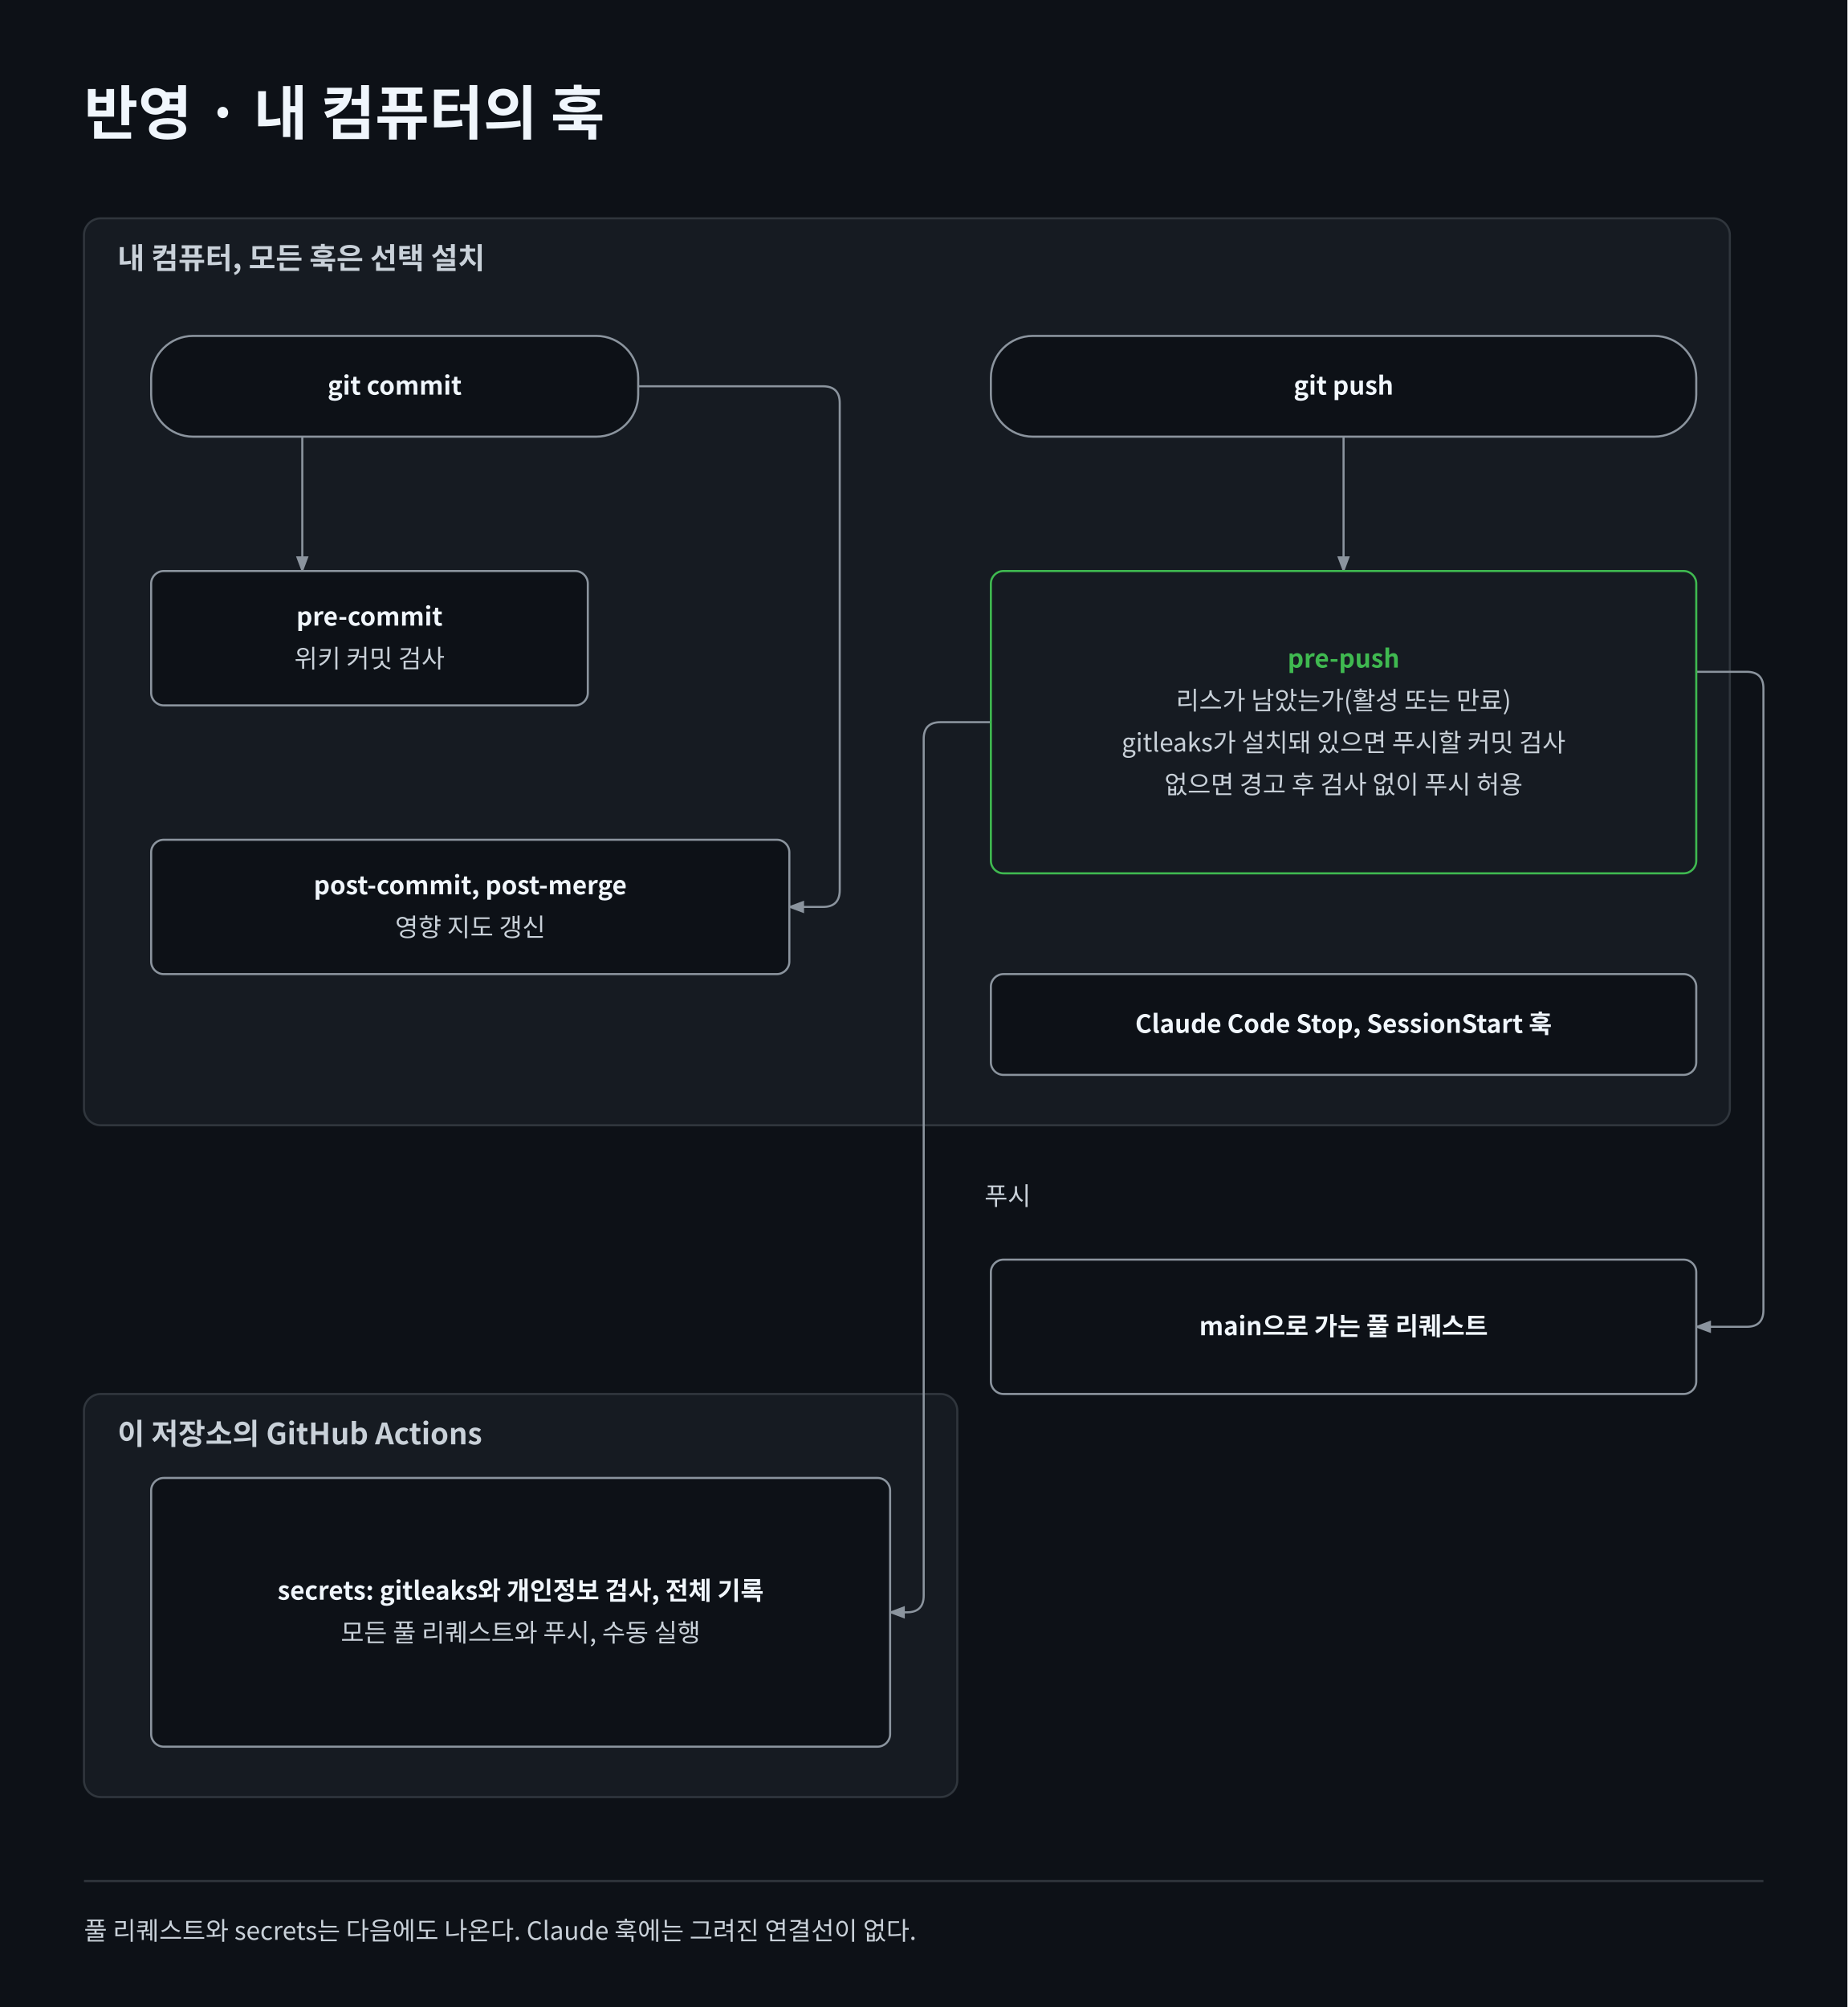
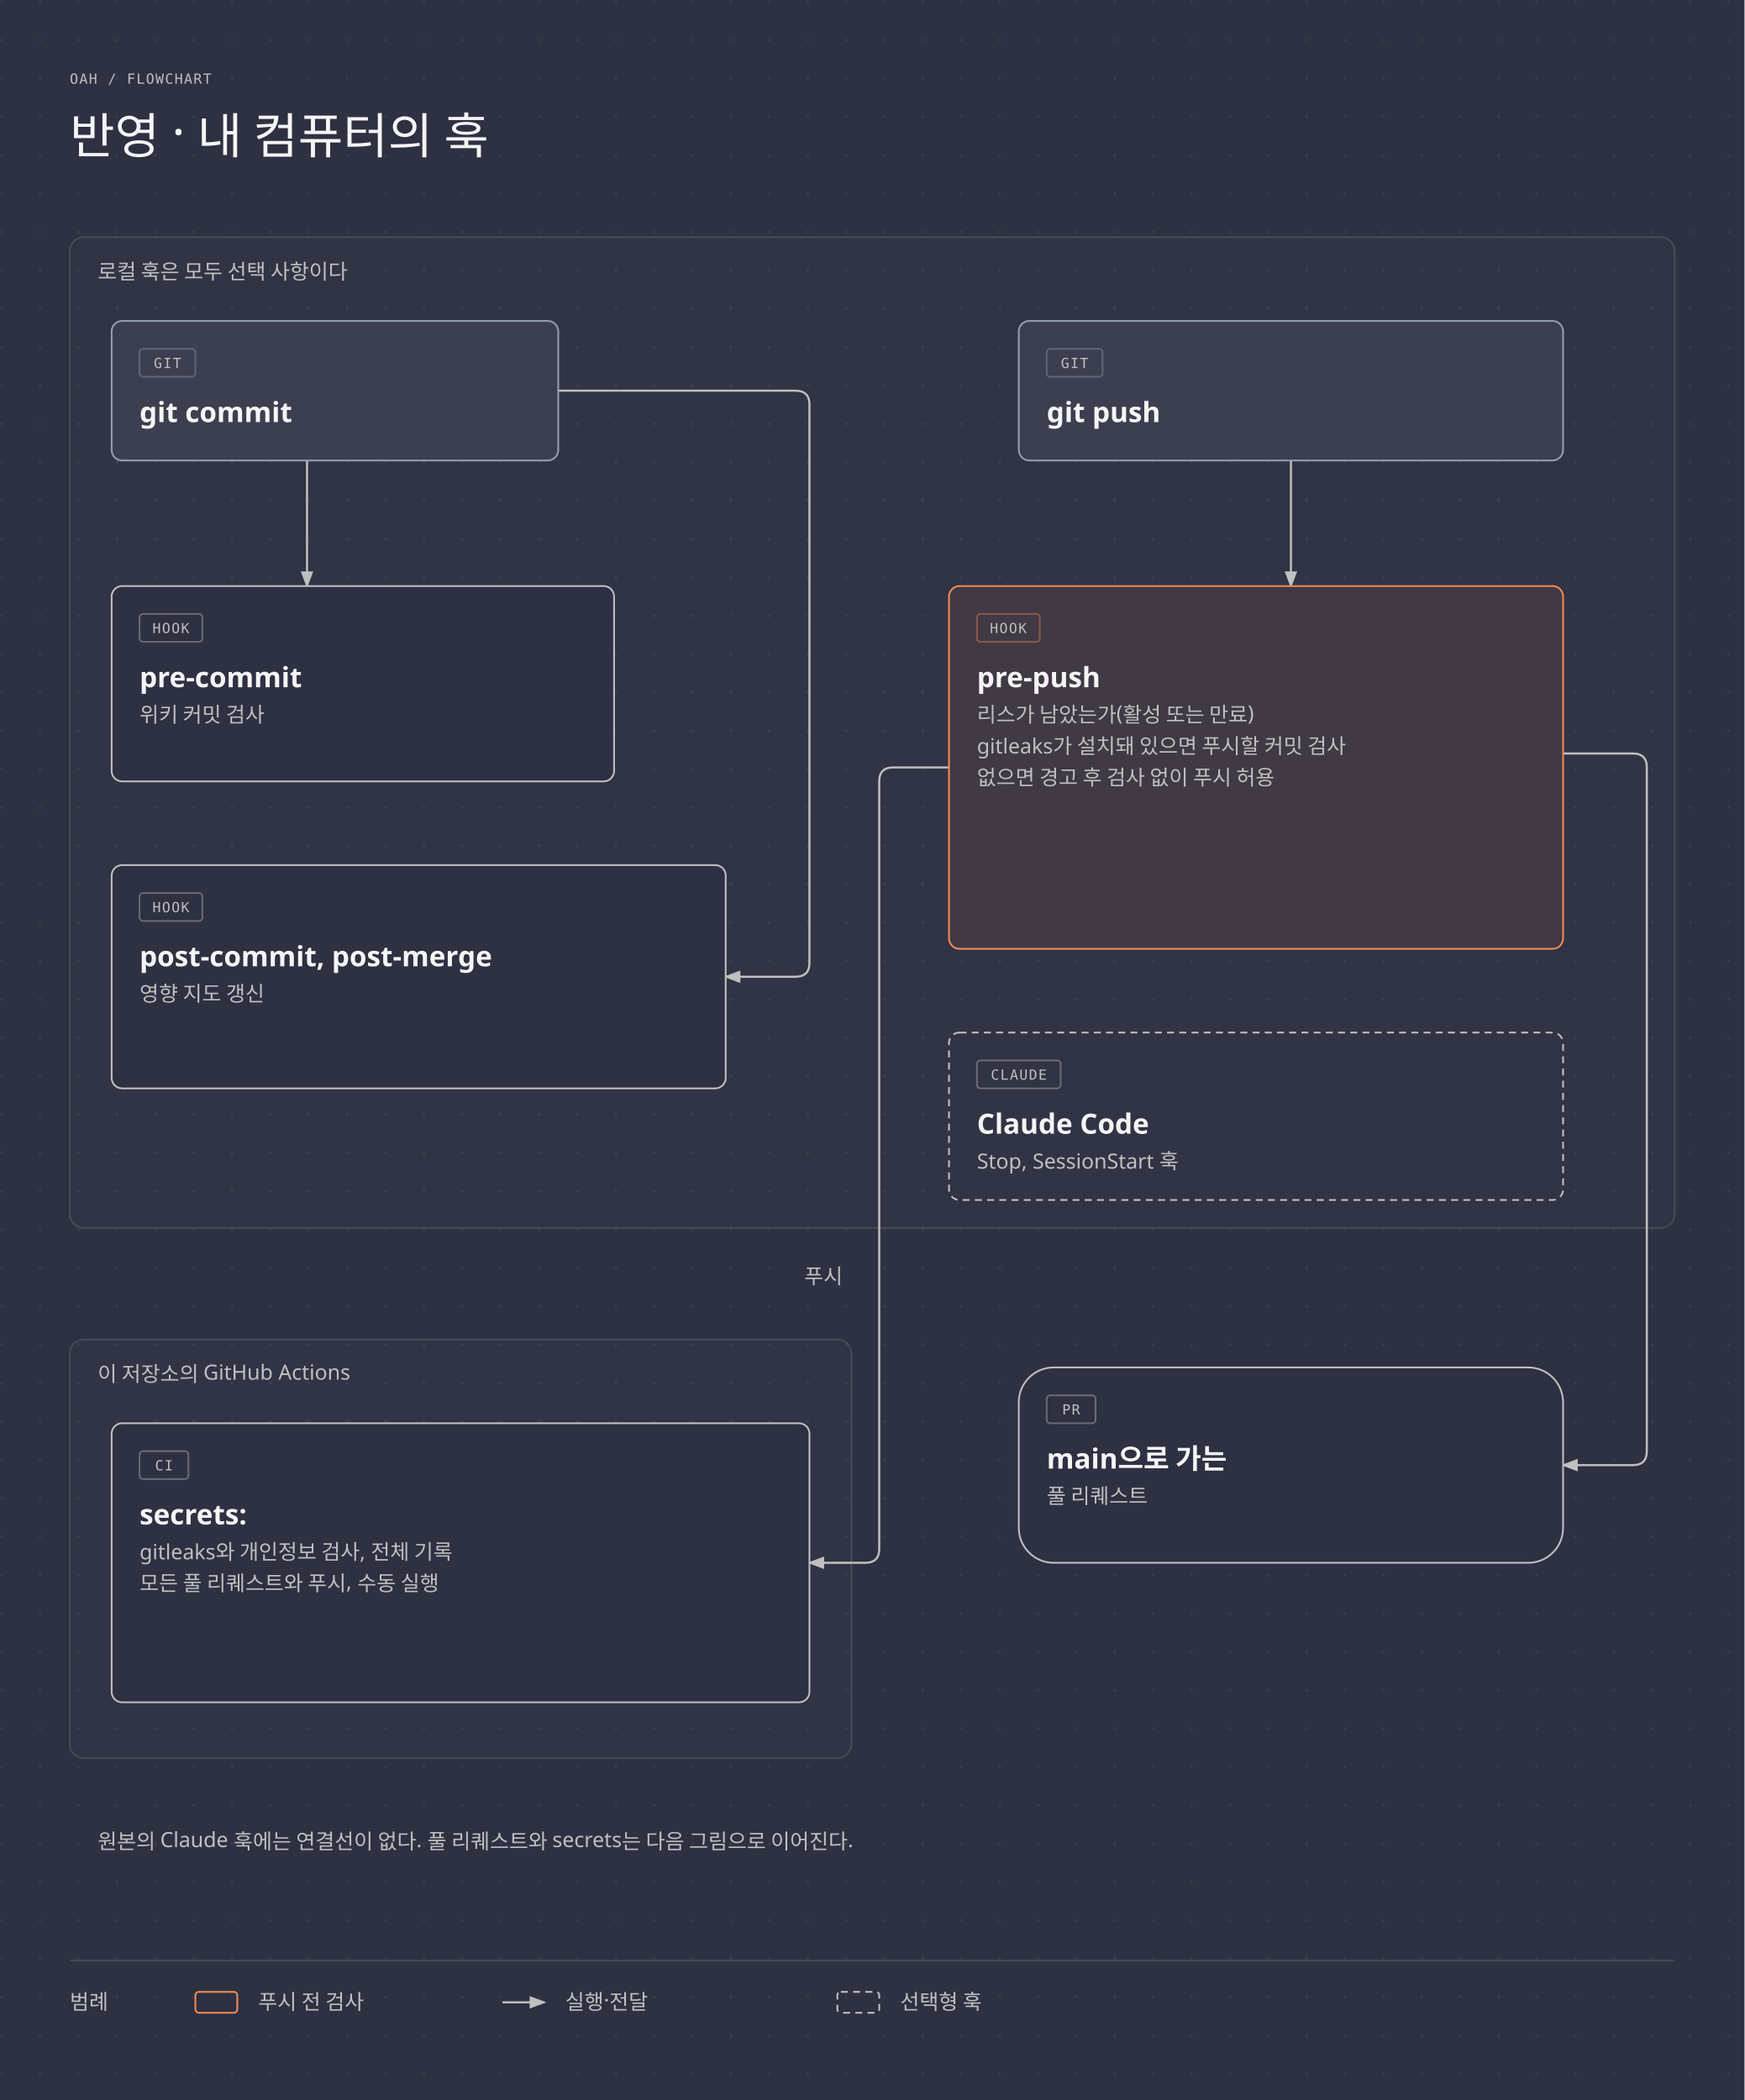
- <svg xmlns="http://www.w3.org/2000/svg" viewBox="0 0 880 956" role="img" aria-labelledby="concepts-landing-local-ko-dark-title concepts-landing-local-ko-dark-desc" data-source-diagram="5" id="concepts-landing-local-ko-dark-root">
+ <svg xmlns="http://www.w3.org/2000/svg" viewBox="0 0 1000 1204" role="img" aria-labelledby="concepts-landing-local-ko-dark-title concepts-landing-local-ko-dark-desc" data-diagram-type="Flowchart" data-size="fit" id="concepts-landing-local-ko-dark-root">
  <defs>
-     <style>#concepts-landing-local-ko-dark-root { font-family: "Apple SD Gothic Neo", "Malgun Gothic", "Noto Sans KR", "Noto Sans CJK KR", system-ui, -apple-system, "Segoe UI", sans-serif; color: #f0f6fc; }
+     <style>#concepts-landing-local-ko-dark-root { font-family: "Geist", "Noto Sans KR", "Apple SD Gothic Neo", "Malgun Gothic", system-ui, sans-serif; color: #f5f5f5; }
      #concepts-landing-local-ko-dark-root .diagram-container { width: 100%; overflow-x: auto; }
-       #concepts-landing-local-ko-dark-root .title { font-size: 28px; font-weight: 600; }
-       #concepts-landing-local-ko-dark-root .group { font-size: 14px; font-weight: 600; }
-       #concepts-landing-local-ko-dark-root .node { font-size: 12px; font-weight: 600; }
-       #concepts-landing-local-ko-dark-root .label { font-size: 12px; font-weight: 400; }
-       #concepts-landing-local-ko-dark-root .arrow-label { font-family: "Apple SD Gothic Neo", "Malgun Gothic", "Noto Sans KR", "Noto Sans CJK KR", system-ui, -apple-system, "Segoe UI", sans-serif; font-size: 12px; font-weight: 500; }
+       #concepts-landing-local-ko-dark-root text { font-family: "Geist", "Noto Sans KR", "Apple SD Gothic Neo", "Malgun Gothic", system-ui, sans-serif; fill: #f5f5f5; }
+       #concepts-landing-local-ko-dark-root .title { font-family: "Instrument Serif", "Noto Serif KR", "Batang", serif; font-size: 28px; font-weight: 400; }
+       #concepts-landing-local-ko-dark-root .node { font-size: 16px; font-weight: 600; }
+       #concepts-landing-local-ko-dark-root .sub { font-family: "Geist", "Noto Sans KR", "Apple SD Gothic Neo", "Malgun Gothic", system-ui, sans-serif; font-size: 12px; font-weight: 400; fill: #bfc0c0; }
+       #concepts-landing-local-ko-dark-root .technical { font-family: "Geist Mono", ui-monospace, "SFMono-Regular", Consolas, monospace; }
+       #concepts-landing-local-ko-dark-root .label { font-size: 12px; font-family: "Geist Mono", ui-monospace, "SFMono-Regular", Consolas, monospace; font-weight: 400; fill: #bfc0c0; }
+       #concepts-landing-local-ko-dark-root .prose { font-size: 12px; font-weight: 400; fill: #bfc0c0; }
+       #concepts-landing-local-ko-dark-root .zone-label { font-size: 12px; font-family: "Geist", "Noto Sans KR", "Apple SD Gothic Neo", "Malgun Gothic", system-ui, sans-serif; font-weight: 500; fill: #bfc0c0; }
+       #concepts-landing-local-ko-dark-root .arrow-label { font-size: 12px; font-family: "Geist", "Noto Sans KR", "Apple SD Gothic Neo", "Malgun Gothic", system-ui, sans-serif; font-weight: 500; fill: #bfc0c0; }
+       #concepts-landing-local-ko-dark-root .tag { font-family: "Geist Mono", ui-monospace, "SFMono-Regular", Consolas, monospace; font-size: 8px; font-weight: 500; letter-spacing: .08em; fill: #bfc0c0; }
+       #concepts-landing-local-ko-dark-root .ghost { font-family: "Geist Mono", ui-monospace, "SFMono-Regular", Consolas, monospace; font-size: 32px; font-weight: 600; fill: #f5f5f5; opacity: .06; }
      @media print {
#concepts-landing-local-ko-dark-root .diagram-container { overflow-x: visible; }
}</style>
+     <pattern id="concepts-landing-local-ko-dark-dots" width="22" height="22" patternUnits="userSpaceOnUse">
+       <circle cx="1" cy="1" r="0.9" fill="#f5f5f5" fill-opacity=".10" />
+     </pattern>
    <marker id="concepts-landing-local-ko-dark-arrow" markerWidth="8" markerHeight="6" refX="7" refY="3" orient="auto">
-       <polygon points="0 0, 8 3, 0 6" fill="#8b949e" />
+       <polygon points="0 0, 8 3, 0 6" fill="#bfc0c0" />
    </marker>
    <marker id="concepts-landing-local-ko-dark-arrow-accent" markerWidth="8" markerHeight="6" refX="7" refY="3" orient="auto">
-       <polygon points="0 0, 8 3, 0 6" fill="#3fb950" />
+       <polygon points="0 0, 8 3, 0 6" fill="#f08a59" />
    </marker>
    <marker id="concepts-landing-local-ko-dark-arrow-link" markerWidth="8" markerHeight="6" refX="7" refY="3" orient="auto">
-       <polygon points="0 0, 8 3, 0 6" fill="#58a6ff" />
+       <polygon points="0 0, 8 3, 0 6" fill="#739fdf" />
    </marker>
  </defs>
-   <rect x="0" y="0" width="880" height="956" rx="0" fill="#0d1117" />
-   <text x="40" y="64" class="title" text-anchor="start" fill="#f0f6fc">반영 · 내 컴퓨터의 훅</text>
-   <g data-container-id="local">
-     <rect x="40" y="104" width="784" height="432" rx="8" fill="#161b22" stroke="#30363d" stroke-width="1" />
-     <text x="56" y="128" class="group" text-anchor="start" fill="#c9d1d9">내 컴퓨터, 모든 훅은 선택 설치</text>
+   <rect width="1000" height="1204" fill="#2d3142" />
+   <rect width="1000" height="1204" fill="url(#concepts-landing-local-ko-dark-dots)" opacity=".55" />
+   <text x="40" y="48" class="tag" text-anchor="start">OAH / FLOWCHART</text>
+   <text x="40" y="88" class="title" text-anchor="start">반영 · 내 컴퓨터의 훅</text>
+   <rect x="40" y="136" width="920" height="568" rx="8" fill="#f5f5f5" stroke="#f5f5f5" stroke-width="1" data-group-id="local" fill-opacity=".02" stroke-opacity=".12" />
+   <text x="56" y="160" class="zone-label" text-anchor="start">로컬 훅은 모두 선택 사항이다</text>
+   <rect x="40" y="768" width="448" height="240" rx="8" fill="#f5f5f5" stroke="#f5f5f5" stroke-width="1" data-group-id="actions" fill-opacity=".02" stroke-opacity=".12" />
+   <text x="56" y="792" class="zone-label" text-anchor="start">이 저장소의 GitHub Actions</text>
+   <path d="M 176,264 L 176,336" data-edge-id="e1" data-from="gcommit" data-to="pc" data-label="" fill="none" stroke="#bfc0c0" stroke-width="1.2" marker-end="url(#concepts-landing-local-ko-dark-arrow)" />
+   <path d="M 320,224 L 456,224 Q 464,224 464,232 L 464,552 Q 464,560 456,560 L 416,560" data-edge-id="e2" data-from="gcommit" data-to="post" data-label="" fill="none" stroke="#bfc0c0" stroke-width="1.2" marker-end="url(#concepts-landing-local-ko-dark-arrow)" />
+   <path d="M 740,264 L 740,336" data-edge-id="e3" data-from="gpush" data-to="pp" data-label="" fill="none" stroke="#bfc0c0" stroke-width="1.2" marker-end="url(#concepts-landing-local-ko-dark-arrow)" />
+   <path d="M 544,440 L 512,440 Q 504,440 504,448 L 504,888 Q 504,896 496,896 L 464,896" data-edge-id="e4" data-from="pp" data-to="secrets" data-label="푸시" fill="none" stroke="#bfc0c0" stroke-width="1.2" marker-end="url(#concepts-landing-local-ko-dark-arrow)" />
+   <path d="M 896,432 L 936,432 Q 944,432 944,440 L 944,832 Q 944,840 936,840 L 896,840" data-edge-id="e5" data-from="pp" data-to="pr" data-label="" fill="none" stroke="#bfc0c0" stroke-width="1.2" marker-end="url(#concepts-landing-local-ko-dark-arrow)" />
+   <rect x="448" y="721" width="48" height="20" rx="2" fill="#2d3142" />
+   <text x="472" y="736" class="arrow-label" text-anchor="middle">푸시</text>
+   <g data-node-id="gcommit" data-source-label="git commit" data-parent="local">
+     <rect x="64" y="184" width="256" height="80" rx="6" fill="#2d3142" />
+     <rect x="64" y="184" width="256" height="80" rx="6" fill="#bfc0c0" stroke="#949eb2" stroke-width="1" fill-opacity=".10" />
+     <g aria-hidden="true">
+       <rect x="80" y="200" width="32" height="16" rx="2" fill="none" stroke="#949eb2" stroke-width="1" stroke-opacity=".4" />
+       <text x="96" y="211" class="tag" text-anchor="middle">GIT</text>
+     </g>
+     <text x="80" y="242" class="node" text-anchor="start">git commit</text>
  </g>
-   <g data-container-id="actions">
-     <rect x="40" y="664" width="416" height="192" rx="8" fill="#161b22" stroke="#30363d" stroke-width="1" />
-     <text x="56" y="688" class="group" text-anchor="start" fill="#c9d1d9">이 저장소의 GitHub Actions</text>
+   <g data-node-id="pc" data-source-label="pre-commit 위키 커밋 검사" data-parent="local">
+     <rect x="64" y="336" width="288" height="112" rx="6" fill="#2d3142" />
+     <rect x="64" y="336" width="288" height="112" rx="6" fill="#2d3142" stroke="#bfc0c0" stroke-width="1" />
+     <g aria-hidden="true">
+       <rect x="80" y="352" width="36" height="16" rx="2" fill="none" stroke="#bfc0c0" stroke-width="1" stroke-opacity=".4" />
+       <text x="98" y="363" class="tag" text-anchor="middle">HOOK</text>
+     </g>
+     <text x="80" y="394" class="node" text-anchor="start">pre-commit</text>
+     <text x="80" y="414" class="sub" text-anchor="start">위키 커밋 검사</text>
  </g>
-   <line x1="144" y1="208" x2="144" y2="272" data-edge-id="e1" data-from="gcommit" data-to="pc" data-label="" fill="none" stroke="#8b949e" stroke-width="1" marker-end="url(#concepts-landing-local-ko-dark-arrow)" />
-   <path d="M 304,184 L 392,184 Q 400,184 400,192 L 400,424 Q 400,432 392,432 L 376,432" data-edge-id="e2" data-from="gcommit" data-to="post" data-label="" fill="none" stroke="#8b949e" stroke-width="1" marker-end="url(#concepts-landing-local-ko-dark-arrow)" />
-   <line x1="640" y1="208" x2="640" y2="272" data-edge-id="e3" data-from="gpush" data-to="pp" data-label="" fill="none" stroke="#8b949e" stroke-width="1" marker-end="url(#concepts-landing-local-ko-dark-arrow)" />
-   <path d="M 472,344 L 448,344 Q 440,344 440,352 L 440,760 Q 440,768 432,768 L 424,768" data-edge-id="e4" data-from="pp" data-to="secrets" data-label="푸시" fill="none" stroke="#8b949e" stroke-width="1" marker-end="url(#concepts-landing-local-ko-dark-arrow)" />
-   <path d="M 808,320 L 832,320 Q 840,320 840,328 L 840,624 Q 840,632 832,632 L 808,632" data-edge-id="e5" data-from="pp" data-to="pr" data-label="" fill="none" stroke="#8b949e" stroke-width="1" marker-end="url(#concepts-landing-local-ko-dark-arrow)" />
-   <rect x="448" y="560" width="64" height="20" rx="2" fill="#0d1117" />
-   <text x="480.0" y="574" class="arrow-label" text-anchor="middle" fill="#c9d1d9">푸시</text>
-   <g data-node-id="gcommit" data-parent="local" data-source-label="git commit">
-     <rect x="72" y="160" width="232" height="48" rx="20" fill="#0d1117" stroke="#8b949e" stroke-width="1" />
-     <text x="188.0" y="188.0" class="node" text-anchor="middle" fill="#f0f6fc">git commit</text>
+   <g data-node-id="post" data-source-label="post-commit, post-merge 영향 지도 갱신" data-parent="local">
+     <rect x="64" y="496" width="352" height="128" rx="6" fill="#2d3142" />
+     <rect x="64" y="496" width="352" height="128" rx="6" fill="#2d3142" stroke="#bfc0c0" stroke-width="1" />
+     <g aria-hidden="true">
+       <rect x="80" y="512" width="36" height="16" rx="2" fill="none" stroke="#bfc0c0" stroke-width="1" stroke-opacity=".4" />
+       <text x="98" y="523" class="tag" text-anchor="middle">HOOK</text>
+     </g>
+     <text x="80" y="554" class="node" text-anchor="start">post-commit, post-merge</text>
+     <text x="80" y="574" class="sub" text-anchor="start">영향 지도 갱신</text>
  </g>
-   <g data-node-id="pc" data-parent="local" data-source-label="pre-commit 위키 커밋 검사">
-     <rect x="72" y="272" width="208" height="64" rx="6" fill="#0d1117" stroke="#8b949e" stroke-width="1" />
-     <text x="176.0" y="298.0" class="node" text-anchor="middle" fill="#f0f6fc">pre-commit</text>
-     <text x="176.0" y="318.0" class="label" text-anchor="middle" fill="#c9d1d9">위키 커밋 검사</text>
+   <g data-node-id="gpush" data-source-label="git push" data-parent="local">
+     <rect x="584" y="184" width="312" height="80" rx="6" fill="#2d3142" />
+     <rect x="584" y="184" width="312" height="80" rx="6" fill="#bfc0c0" stroke="#949eb2" stroke-width="1" fill-opacity=".10" />
+     <g aria-hidden="true">
+       <rect x="600" y="200" width="32" height="16" rx="2" fill="none" stroke="#949eb2" stroke-width="1" stroke-opacity=".4" />
+       <text x="616" y="211" class="tag" text-anchor="middle">GIT</text>
+     </g>
+     <text x="600" y="242" class="node" text-anchor="start">git push</text>
  </g>
-   <g data-node-id="post" data-parent="local" data-source-label="post-commit, post-merge 영향 지도 갱신">
-     <rect x="72" y="400" width="304" height="64" rx="6" fill="#0d1117" stroke="#8b949e" stroke-width="1" />
-     <text x="224.0" y="426.0" class="node" text-anchor="middle" fill="#f0f6fc">post-commit, post-merge</text>
-     <text x="224.0" y="446.0" class="label" text-anchor="middle" fill="#c9d1d9">영향 지도 갱신</text>
+   <g data-node-id="pp" data-source-label="pre-push 리스가 남았는가(활성 또는 만료) gitleaks가 설치돼 있으면 푸시할 커밋 검사 없으면 경고 후 검사 없이 푸시 허용" data-parent="local">
+     <rect x="544" y="336" width="352" height="208" rx="6" fill="#2d3142" />
+     <rect x="544" y="336" width="352" height="208" rx="6" fill="#f08a59" stroke="#f08a59" stroke-width="1" fill-opacity=".10" />
+     <g aria-hidden="true">
+       <rect x="560" y="352" width="36" height="16" rx="2" fill="none" stroke="#f08a59" stroke-width="1" stroke-opacity=".4" />
+       <text x="578" y="363" class="tag" text-anchor="middle">HOOK</text>
+     </g>
+     <text x="560" y="394" class="node" text-anchor="start">pre-push</text>
+     <text x="560" y="414" class="sub" text-anchor="start">리스가 남았는가(활성 또는 만료)</text>
+     <text x="560" y="432" class="sub" text-anchor="start">gitleaks가 설치돼 있으면 푸시할 커밋 검사</text>
+     <text x="560" y="450" class="sub" text-anchor="start">없으면 경고 후 검사 없이 푸시 허용</text>
  </g>
-   <g data-node-id="gpush" data-parent="local" data-source-label="git push">
-     <rect x="472" y="160" width="336" height="48" rx="20" fill="#0d1117" stroke="#8b949e" stroke-width="1" />
-     <text x="640.0" y="188.0" class="node" text-anchor="middle" fill="#f0f6fc">git push</text>
-   </g>
-   <g data-node-id="pp" data-parent="local" data-source-label="pre-push 리스가 남았는가(활성 또는 만료) gitleaks가 설치돼 있으면 푸시할 커밋 검사 없으면 경고 후 검사 없이 푸시 허용">
-     <rect x="472" y="272" width="336" height="144" rx="6" fill="#161b22" stroke="#3fb950" stroke-width="1" />
-     <text x="640.0" y="318.0" class="node" text-anchor="middle" fill="#3fb950">pre-push</text>
-     <text x="640.0" y="338.0" class="label" text-anchor="middle" fill="#c9d1d9">리스가 남았는가(활성 또는 만료)</text>
-     <text x="640.0" y="358.0" class="label" text-anchor="middle" fill="#c9d1d9">gitleaks가 설치돼 있으면 푸시할 커밋 검사</text>
-     <text x="640.0" y="378.0" class="label" text-anchor="middle" fill="#c9d1d9">없으면 경고 후 검사 없이 푸시 허용</text>
-   </g>
-   <g data-node-id="cc" data-parent="local" data-source-label="Claude Code Stop, SessionStart 훅">
-     <rect x="472" y="464" width="336" height="48" rx="6" fill="#0d1117" stroke="#8b949e" stroke-width="1" />
-     <text x="640.0" y="492.0" class="node" text-anchor="middle" fill="#f0f6fc">Claude Code Stop, SessionStart 훅</text>
+   <g data-node-id="cc" data-source-label="Claude Code Stop, SessionStart 훅" data-parent="local">
+     <rect x="544" y="592" width="352" height="96" rx="6" fill="#2d3142" />
+     <rect x="544" y="592" width="352" height="96" rx="6" fill="#f5f5f5" stroke="#bfc0c0" stroke-width="1" fill-opacity=".02" stroke-dasharray="4,3" />
+     <g aria-hidden="true">
+       <rect x="560" y="608" width="48" height="16" rx="2" fill="none" stroke="#bfc0c0" stroke-width="1" stroke-opacity=".4" />
+       <text x="584" y="619" class="tag" text-anchor="middle">CLAUDE</text>
+     </g>
+     <text x="560" y="650" class="node" text-anchor="start">Claude Code</text>
+     <text x="560" y="670" class="sub" text-anchor="start">Stop, SessionStart 훅</text>
  </g>
  <g data-node-id="pr" data-source-label="main으로 가는 풀 리퀘스트">
-     <rect x="472" y="600" width="336" height="64" rx="6" fill="#0d1117" stroke="#8b949e" stroke-width="1" />
-     <text x="640.0" y="636.0" class="node" text-anchor="middle" fill="#f0f6fc">main으로 가는 풀 리퀘스트</text>
+     <rect x="584" y="784" width="312" height="112" rx="20" fill="#2d3142" />
+     <rect x="584" y="784" width="312" height="112" rx="20" fill="#2d3142" stroke="#bfc0c0" stroke-width="1" />
+     <g aria-hidden="true">
+       <rect x="600" y="800" width="28" height="16" rx="2" fill="none" stroke="#bfc0c0" stroke-width="1" stroke-opacity=".4" />
+       <text x="614" y="811" class="tag" text-anchor="middle">PR</text>
+     </g>
+     <text x="600" y="842" class="node" text-anchor="start">main으로 가는</text>
+     <text x="600" y="862" class="sub" text-anchor="start">풀 리퀘스트</text>
  </g>
-   <g data-node-id="secrets" data-parent="actions" data-source-label="secrets: gitleaks와 개인정보 검사, 전체 기록 모든 풀 리퀘스트와 푸시, 수동 실행">
-     <rect x="72" y="704" width="352" height="128" rx="6" fill="#0d1117" stroke="#8b949e" stroke-width="1" />
-     <text x="248.0" y="762.0" class="node" text-anchor="middle" fill="#f0f6fc">secrets: gitleaks와 개인정보 검사, 전체 기록</text>
-     <text x="248.0" y="782.0" class="label" text-anchor="middle" fill="#c9d1d9">모든 풀 리퀘스트와 푸시, 수동 실행</text>
+   <g data-node-id="secrets" data-source-label="secrets: gitleaks와 개인정보 검사, 전체 기록 모든 풀 리퀘스트와 푸시, 수동 실행" data-parent="actions">
+     <rect x="64" y="816" width="400" height="160" rx="6" fill="#2d3142" />
+     <rect x="64" y="816" width="400" height="160" rx="6" fill="#2d3142" stroke="#bfc0c0" stroke-width="1" />
+     <g aria-hidden="true">
+       <rect x="80" y="832" width="28" height="16" rx="2" fill="none" stroke="#bfc0c0" stroke-width="1" stroke-opacity=".4" />
+       <text x="94" y="843" class="tag" text-anchor="middle">CI</text>
+     </g>
+     <text x="80" y="874" class="node" text-anchor="start">secrets:</text>
+     <text x="80" y="894" class="sub" text-anchor="start">gitleaks와 개인정보 검사, 전체 기록</text>
+     <text x="80" y="912" class="sub" text-anchor="start">모든 풀 리퀘스트와 푸시, 수동 실행</text>
  </g>
-   <line x1="40" y1="896" x2="840" y2="896" stroke="#30363d" />
-   <text x="40" y="924" class="label" text-anchor="start" fill="#c9d1d9">풀 리퀘스트와 secrets는 다음에도 나온다. Claude 훅에는 그려진 연결선이 없다.</text>
+   <text x="56" y="1060" class="prose" text-anchor="start">원본의 Claude 훅에는 연결선이 없다. 풀 리퀘스트와 secrets는 다음 그림으로 이어진다.</text>
+   <line x1="40" y1="1124" x2="960" y2="1124" stroke="#f5f5f5" stroke-opacity=".12" />
+   <text x="40" y="1152" class="zone-label" text-anchor="start">범례</text>
+   <rect x="112" y="1142" width="24" height="12" rx="2" fill="none" stroke="#f08a59" stroke-width="1" />
+   <text x="148" y="1152" class="prose" text-anchor="start">푸시 전 검사</text>
+   <path d="M 288,1148 h 24" fill="none" stroke="#bfc0c0" stroke-width="1.2" marker-end="url(#concepts-landing-local-ko-dark-arrow)" />
+   <text x="324" y="1152" class="prose" text-anchor="start">실행·전달</text>
+   <rect x="480" y="1142" width="24" height="12" rx="2" fill="none" stroke="#bfc0c0" stroke-width="1" stroke-dasharray="4,3" />
+   <text x="516" y="1152" class="prose" text-anchor="start">선택형 훅</text>
</svg>
